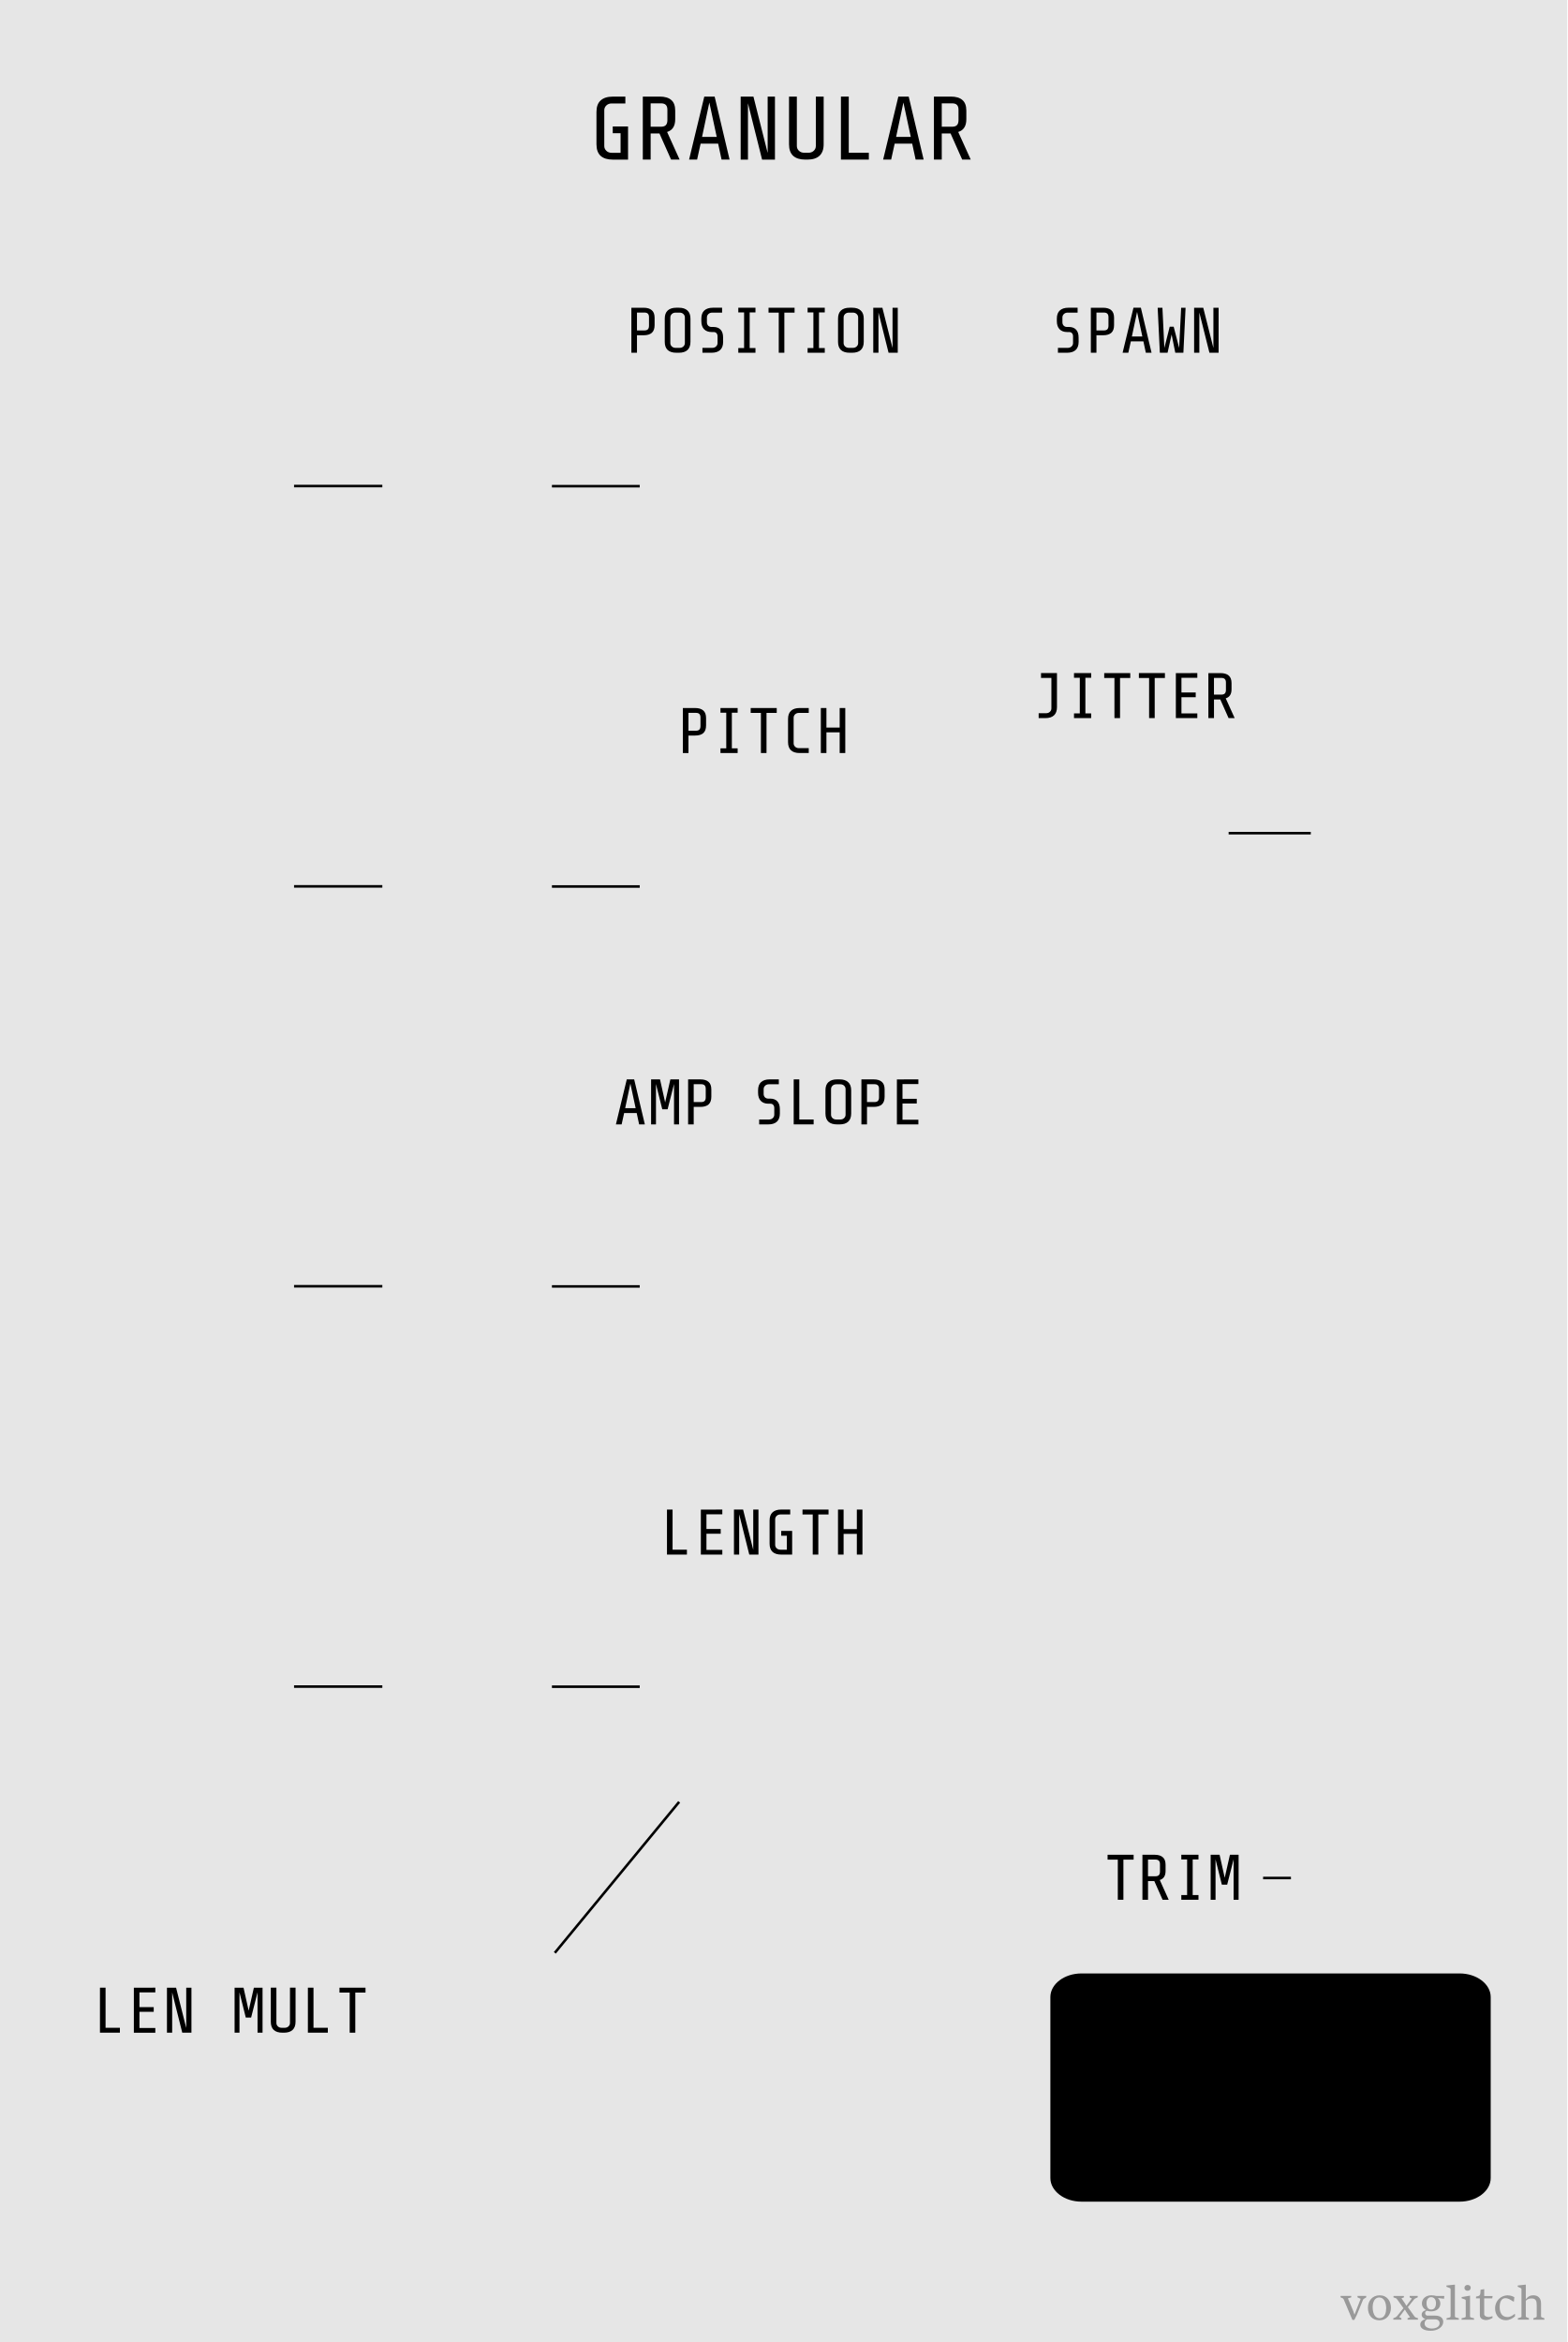
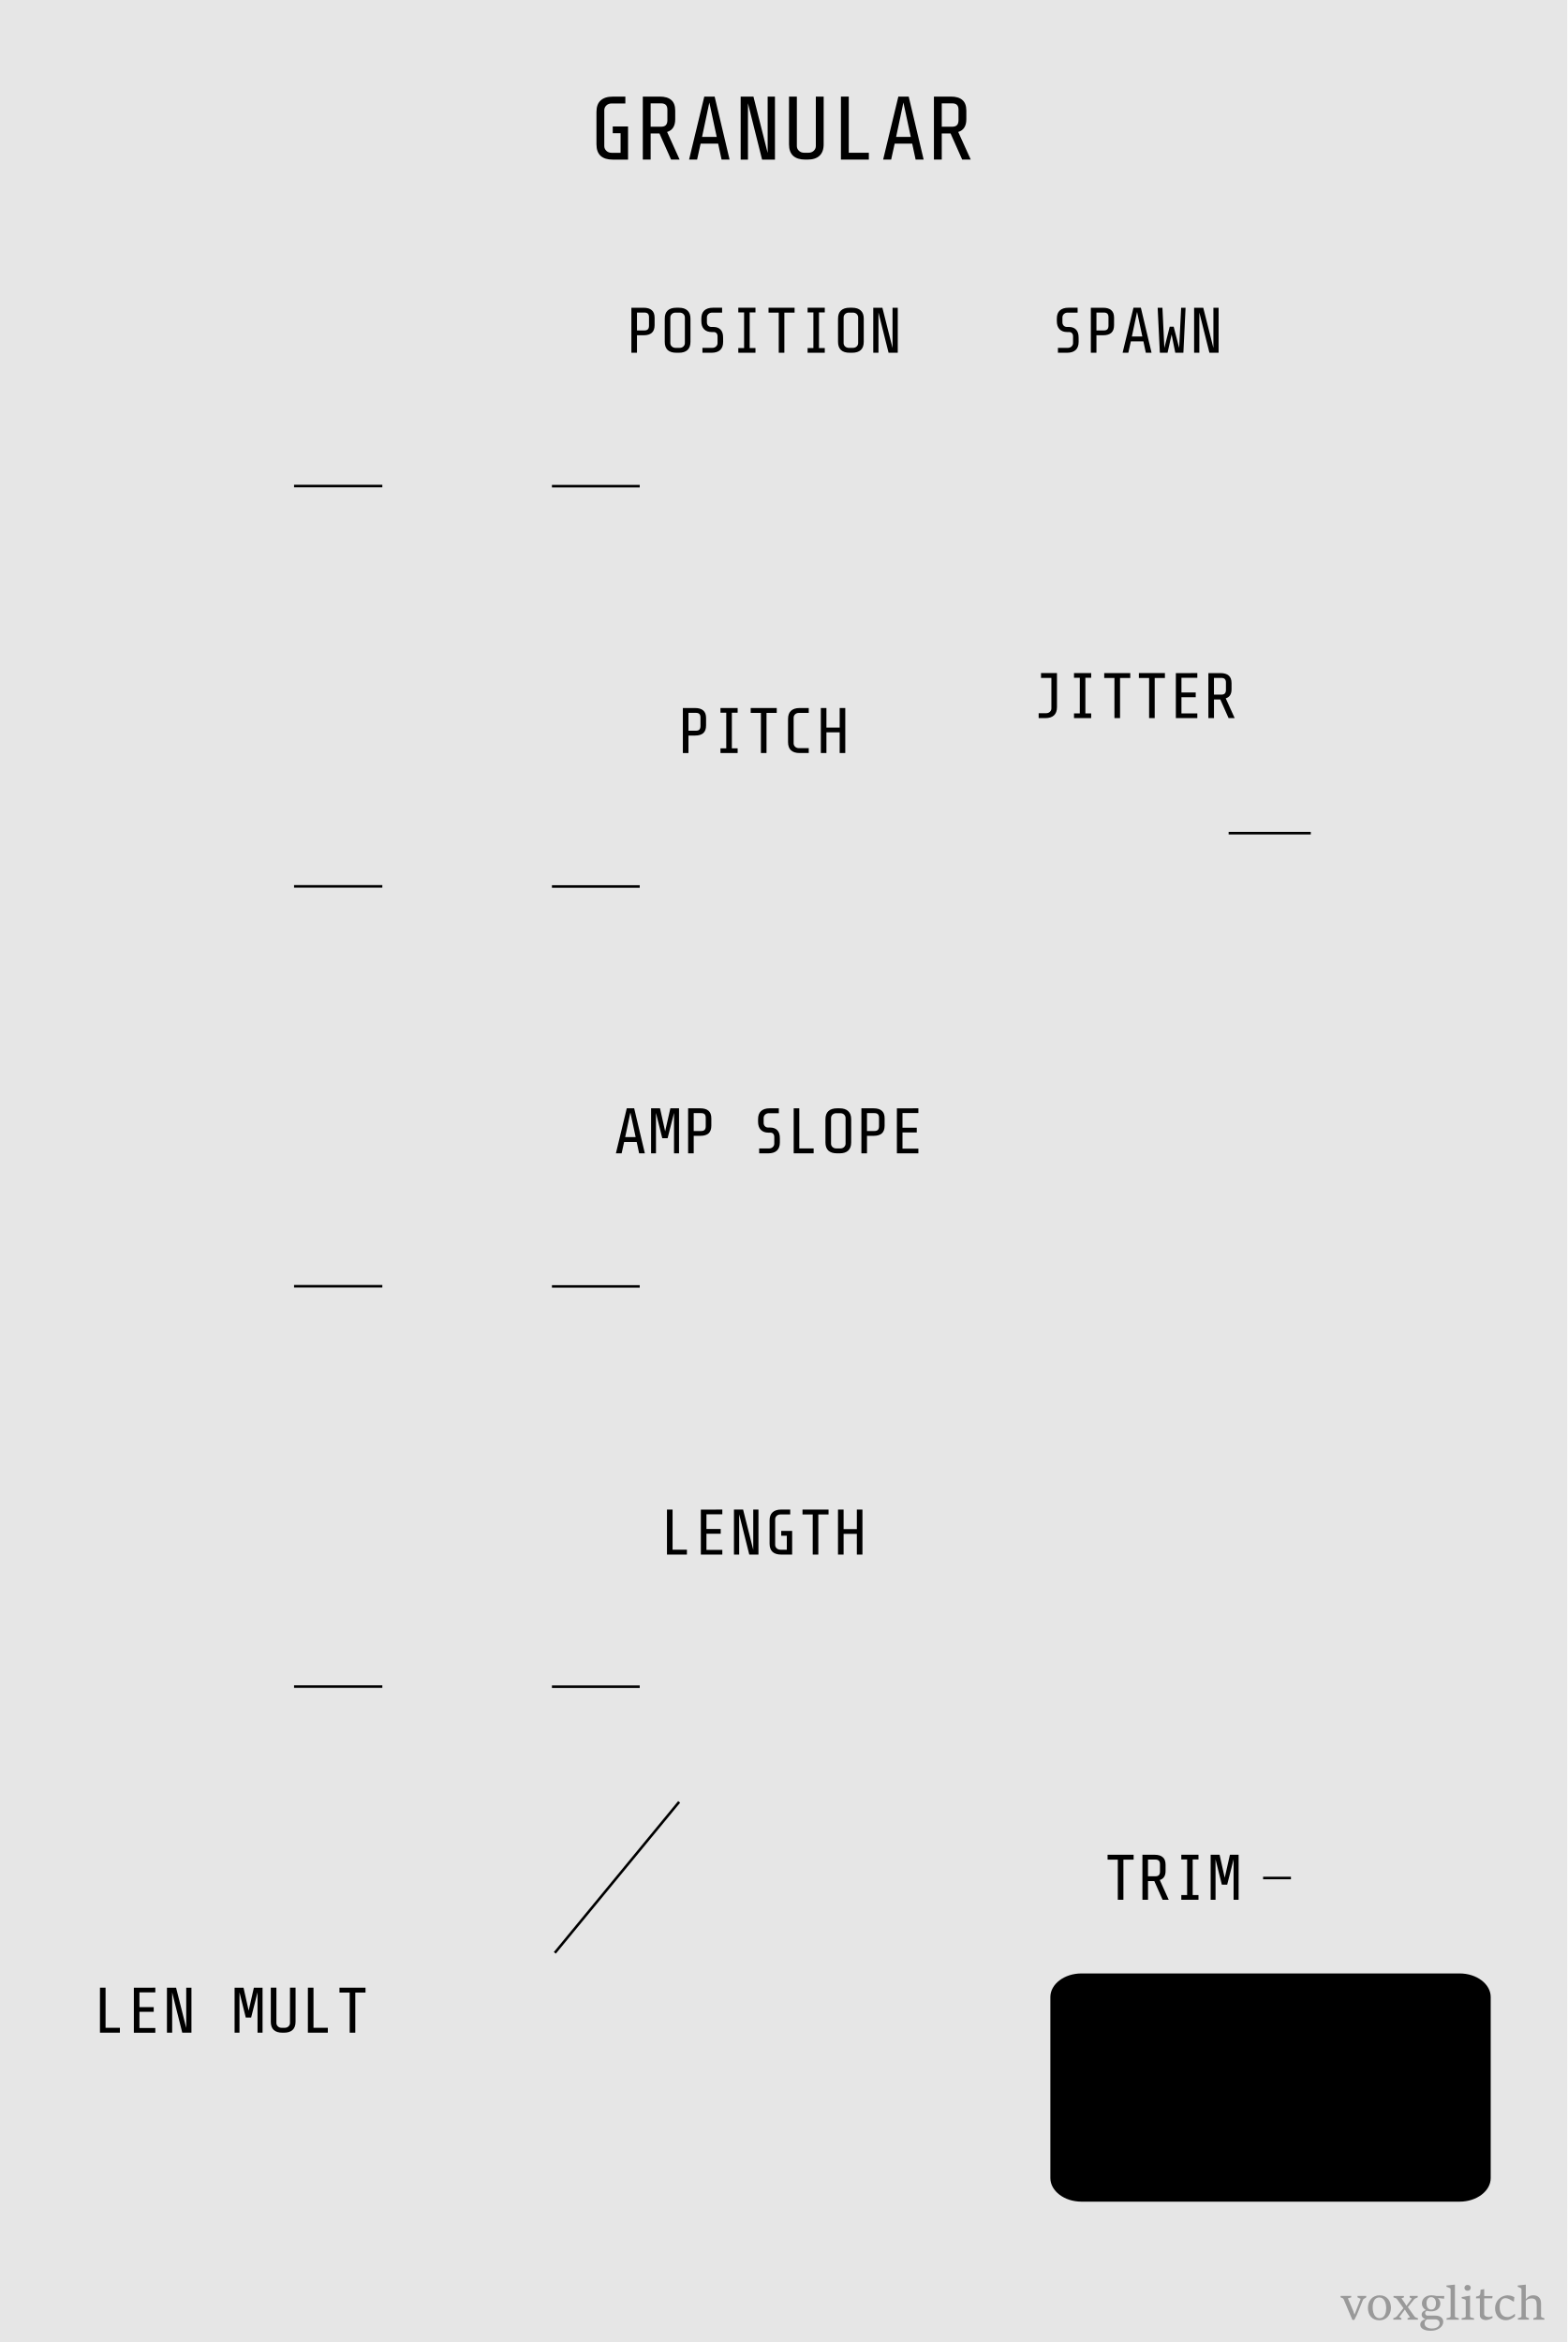
<svg xmlns="http://www.w3.org/2000/svg" width="86mm" height="128.5mm" viewBox="0 0 86 128.5" version="1.1" id="svg11003">
  <defs id="defs10997" />
  <g id="layer1" transform="translate(-64.79295,-47.16962)" style="display:inline">
    <path id="path33429" d="M 64.793,47.17 H 150.793 V 175.67 H 64.793 Z m 0,0" style="fill:#e6e6e6;fill-opacity:1;fill-rule:nonzero;stroke:none;stroke-width:0.46" />
    <path id="path36629" d="m 124.138,155.448 c -0.937,0 -1.706,0.581 -1.706,1.294 v 9.933 c 0,0.711 0.768,1.294 1.706,1.294 h 20.751 c 0.937,0 1.706,-0.583 1.706,-1.294 v -9.933 c 0,-0.713 -0.768,-1.294 -1.706,-1.294 z m 0,0" style="fill:#000000;fill-opacity:1;fill-rule:nonzero;stroke:none;stroke-width:0.524" />
    <text xml:space="preserve" style="font-style:normal;font-weight:normal;font-size:4.586px;line-height:1.25;font-family:sans-serif;letter-spacing:0px;word-spacing:0px;fill:#000000;fill-opacity:1;stroke:none;stroke-width:0.265" x="75.943" y="53.772" id="text110">
      <tspan id="tspan108" x="75.943" y="57.956" style="font-size:4.586px;stroke-width:0.265" />
    </text>
    <g aria-label="voxglitch" style="font-style:normal;font-variant:normal;font-weight:normal;font-stretch:normal;font-size:3.881px;line-height:1.25;font-family:'Sitka Subheading';-inkscape-font-specification:'Sitka Subheading';letter-spacing:0px;word-spacing:0px;fill:#999999;fill-opacity:1;stroke:none;stroke-width:0.265" id="text939" transform="translate(-0.6600675,0.112353)">
      <path d="m 139.184,173.209 q -0.01,-0.025 -0.029,-0.039 -0.018,-0.014 -0.043,-0.023 l -0.095,-0.039 v -0.078 h 0.585 v 0.078 l -0.184,0.054 0.297,0.701 0.059,0.178 h 0.014 l 0.332,-0.853 -0.174,-0.08 v -0.078 h 0.479 v 0.078 l -0.099,0.061 q -0.025,0.013 -0.044,0.026 -0.019,0.014 -0.029,0.036 l -0.344,0.839 -0.137,0.273 h -0.108 z" style="font-size:2.822px;fill:#999999;stroke-width:0.265" id="path941" />
      <path d="m 141.143,174.366 q -0.14,0 -0.256,-0.048 -0.115,-0.048 -0.198,-0.135 -0.082,-0.089 -0.127,-0.216 -0.044,-0.127 -0.044,-0.283 0,-0.145 0.044,-0.271 0.045,-0.125 0.127,-0.218 0.083,-0.093 0.201,-0.145 0.118,-0.054 0.266,-0.054 0.161,0 0.277,0.056 0.118,0.056 0.194,0.151 0.078,0.094 0.115,0.218 0.038,0.123 0.038,0.258 0,0.143 -0.044,0.268 -0.044,0.125 -0.127,0.22 -0.082,0.093 -0.199,0.147 -0.118,0.053 -0.267,0.053 z m 0.019,-0.118 q 0.105,0 0.174,-0.051 0.07,-0.051 0.11,-0.13 0.041,-0.08 0.058,-0.176 0.016,-0.097 0.016,-0.186 0,-0.109 -0.021,-0.214 -0.02,-0.107 -0.067,-0.191 -0.045,-0.084 -0.118,-0.135 -0.073,-0.051 -0.177,-0.051 -0.07,0 -0.124,0.024 -0.053,0.024 -0.093,0.064 -0.04,0.04 -0.068,0.094 -0.026,0.053 -0.044,0.113 -0.016,0.06 -0.024,0.123 -0.006,0.063 -0.006,0.122 0,0.067 0.008,0.137 0.008,0.069 0.025,0.135 0.019,0.065 0.048,0.124 0.029,0.059 0.071,0.103 0.043,0.044 0.099,0.07 0.058,0.026 0.132,0.026 z" style="font-size:2.822px;fill:#999999;stroke-width:0.265" id="path943" />
      <path d="m 141.909,174.254 0.112,-0.046 q 0.026,-0.01 0.05,-0.029 0.025,-0.02 0.039,-0.036 l 0.356,-0.442 -0.349,-0.488 q -0.015,-0.023 -0.035,-0.039 -0.02,-0.018 -0.049,-0.026 l -0.113,-0.039 v -0.078 h 0.572 v 0.078 l -0.134,0.051 0.196,0.281 0.069,0.124 h 0.009 l 0.294,-0.393 -0.119,-0.064 v -0.078 h 0.443 v 0.078 l -0.112,0.048 q -0.026,0.01 -0.05,0.029 -0.023,0.019 -0.038,0.036 l -0.342,0.424 0.361,0.505 q 0.016,0.023 0.036,0.04 0.021,0.016 0.049,0.025 l 0.109,0.038 v 0.079 h -0.572 v -0.079 l 0.137,-0.05 -0.209,-0.3 -0.069,-0.123 h -0.009 l -0.306,0.41 0.119,0.063 v 0.079 h -0.444 z" style="font-size:2.822px;fill:#999999;stroke-width:0.265" id="path945" />
      <path d="m 143.669,174.298 q -0.033,-0.01 -0.069,-0.029 -0.035,-0.019 -0.065,-0.048 -0.03,-0.029 -0.05,-0.068 -0.019,-0.04 -0.019,-0.092 0,-0.058 0.021,-0.1 0.023,-0.044 0.056,-0.074 0.034,-0.031 0.075,-0.05 0.041,-0.019 0.079,-0.028 v -0.009 q -0.039,-0.023 -0.078,-0.054 -0.039,-0.033 -0.07,-0.076 -0.03,-0.044 -0.05,-0.1 -0.019,-0.058 -0.019,-0.13 0,-0.093 0.036,-0.174 0.038,-0.082 0.105,-0.142 0.068,-0.06 0.163,-0.094 0.095,-0.035 0.212,-0.035 0.075,0 0.143,0.01 0.068,0.01 0.13,0.026 h 0.44 l -0.015,0.154 -0.332,-0.043 v 0.008 q 0.03,0.033 0.054,0.065 0.024,0.033 0.04,0.069 0.018,0.035 0.026,0.075 0.009,0.039 0.009,0.085 0,0.093 -0.035,0.172 -0.034,0.079 -0.099,0.138 -0.065,0.058 -0.161,0.09 -0.094,0.033 -0.216,0.033 -0.031,0 -0.064,-0.003 -0.031,-0.004 -0.06,-0.008 -0.029,-0.005 -0.054,-0.011 -0.024,-0.006 -0.04,-0.013 -0.019,0.004 -0.038,0.015 -0.018,0.011 -0.033,0.029 -0.015,0.016 -0.025,0.039 -0.009,0.023 -0.009,0.049 0,0.026 0.009,0.05 0.009,0.023 0.024,0.04 0.015,0.018 0.034,0.03 0.02,0.011 0.041,0.015 h 0.443 q 0.125,0 0.209,0.03 0.085,0.03 0.137,0.079 0.053,0.049 0.074,0.109 0.023,0.059 0.023,0.118 0,0.109 -0.054,0.199 -0.053,0.092 -0.146,0.157 -0.093,0.067 -0.218,0.103 -0.125,0.036 -0.27,0.036 -0.124,0 -0.23,-0.021 -0.104,-0.021 -0.181,-0.064 -0.076,-0.041 -0.12,-0.103 -0.043,-0.061 -0.043,-0.142 0,-0.065 0.023,-0.115 0.024,-0.05 0.061,-0.088 0.038,-0.036 0.086,-0.061 0.05,-0.025 0.105,-0.04 z m 0.32,-0.521 q 0.064,0 0.113,-0.024 0.049,-0.024 0.082,-0.069 0.033,-0.045 0.049,-0.109 0.018,-0.065 0.018,-0.147 0,-0.079 -0.019,-0.14 -0.019,-0.061 -0.054,-0.104 -0.034,-0.043 -0.083,-0.064 -0.048,-0.023 -0.107,-0.023 -0.058,0 -0.104,0.021 -0.046,0.021 -0.08,0.064 -0.034,0.041 -0.053,0.104 -0.018,0.061 -0.018,0.143 0,0.083 0.018,0.148 0.019,0.064 0.051,0.109 0.034,0.044 0.082,0.068 0.048,0.023 0.105,0.023 z m -0.214,0.536 q -0.024,0.006 -0.05,0.024 -0.026,0.018 -0.048,0.046 -0.021,0.029 -0.035,0.069 -0.014,0.041 -0.014,0.094 0,0.053 0.019,0.094 0.019,0.041 0.05,0.071 0.033,0.03 0.074,0.05 0.041,0.02 0.085,0.033 0.044,0.013 0.087,0.018 0.044,0.005 0.08,0.005 0.078,0 0.154,-0.016 0.078,-0.015 0.138,-0.051 0.061,-0.035 0.099,-0.092 0.038,-0.055 0.038,-0.134 0,-0.036 -0.015,-0.074 -0.014,-0.038 -0.045,-0.068 -0.03,-0.03 -0.08,-0.049 -0.049,-0.02 -0.117,-0.02 z" style="font-size:2.822px;fill:#999999;stroke-width:0.265" id="path947" />
      <path d="m 144.832,174.254 0.169,-0.044 q 0.024,-0.006 0.038,-0.021 0.015,-0.016 0.015,-0.043 v -1.483 q 0,-0.029 -0.016,-0.046 -0.016,-0.019 -0.046,-0.029 l -0.166,-0.061 v -0.07 l 0.465,-0.048 v 1.737 q 0,0.026 0.015,0.043 0.016,0.016 0.038,0.021 l 0.161,0.044 v 0.079 h -0.672 z" style="font-size:2.822px;fill:#999999;stroke-width:0.265" id="path949" />
      <path d="m 145.984,172.747 q -0.035,0 -0.067,-0.011 -0.03,-0.013 -0.054,-0.033 -0.023,-0.02 -0.036,-0.049 -0.014,-0.03 -0.014,-0.067 0,-0.036 0.014,-0.067 0.014,-0.03 0.036,-0.05 0.024,-0.021 0.054,-0.033 0.031,-0.011 0.067,-0.011 0.038,0 0.07,0.011 0.033,0.01 0.055,0.03 0.024,0.02 0.036,0.049 0.014,0.028 0.014,0.064 0,0.038 -0.014,0.068 -0.013,0.03 -0.036,0.053 -0.024,0.021 -0.056,0.034 -0.033,0.011 -0.069,0.011 z m -0.326,1.508 0.173,-0.044 q 0.024,-0.006 0.039,-0.021 0.015,-0.016 0.015,-0.043 v -0.858 q 0,-0.029 -0.016,-0.046 -0.016,-0.019 -0.048,-0.029 l -0.159,-0.055 v -0.07 l 0.459,-0.074 v 1.133 q 0,0.026 0.015,0.043 0.016,0.016 0.038,0.021 l 0.167,0.044 v 0.079 h -0.682 z" style="font-size:2.822px;fill:#999999;stroke-width:0.265" id="path951" />
      <path d="m 146.66,173.163 h -0.209 v -0.097 q 0.051,-0.01 0.093,-0.019 0.043,-0.009 0.073,-0.028 0.03,-0.02 0.048,-0.055 0.019,-0.035 0.023,-0.097 l 0.01,-0.174 0.201,-0.039 v 0.38 h 0.46 l -0.019,0.128 h -0.442 v 0.87 q 0,0.041 0.026,0.07 0.026,0.029 0.064,0.048 0.039,0.019 0.08,0.028 0.041,0.008 0.073,0.008 0.021,0 0.048,-0.004 0.028,-0.005 0.053,-0.01 0.025,-0.006 0.046,-0.014 0.023,-0.008 0.034,-0.013 h 0.033 v 0.089 q -0.018,0.011 -0.054,0.031 -0.035,0.02 -0.083,0.04 -0.046,0.02 -0.103,0.034 -0.055,0.015 -0.112,0.015 -0.07,0 -0.133,-0.018 -0.061,-0.018 -0.108,-0.05 -0.046,-0.033 -0.074,-0.08 -0.028,-0.049 -0.028,-0.112 z" style="font-size:2.822px;fill:#999999;stroke-width:0.265" id="path953" />
      <path d="m 148.588,174.023 v 0.124 q -0.043,0.038 -0.097,0.076 -0.053,0.038 -0.117,0.069 -0.063,0.031 -0.135,0.05 -0.073,0.02 -0.154,0.02 -0.135,0 -0.245,-0.05 -0.109,-0.05 -0.186,-0.138 -0.076,-0.089 -0.118,-0.208 -0.04,-0.119 -0.04,-0.258 0,-0.1 0.024,-0.192 0.025,-0.092 0.07,-0.171 0.045,-0.079 0.108,-0.143 0.064,-0.065 0.14,-0.11 0.078,-0.045 0.167,-0.07 0.089,-0.025 0.186,-0.025 0.074,0 0.13,0.013 0.058,0.011 0.1,0.028 0.044,0.015 0.074,0.033 0.031,0.016 0.055,0.026 l -0.02,0.235 h -0.046 q -0.048,-0.03 -0.095,-0.061 -0.046,-0.033 -0.098,-0.058 -0.05,-0.026 -0.108,-0.043 -0.058,-0.018 -0.129,-0.018 -0.023,0 -0.049,0.006 -0.026,0.005 -0.053,0.016 -0.026,0.011 -0.049,0.026 -0.023,0.015 -0.039,0.034 -0.02,0.023 -0.041,0.057 -0.02,0.033 -0.038,0.083 -0.016,0.049 -0.028,0.115 -0.01,0.067 -0.01,0.156 0,0.128 0.028,0.228 0.028,0.1 0.083,0.171 0.055,0.07 0.137,0.108 0.082,0.036 0.189,0.036 0.06,0 0.114,-0.018 0.055,-0.018 0.103,-0.041 0.048,-0.025 0.086,-0.054 0.04,-0.029 0.069,-0.051 z" style="font-size:2.822px;fill:#999999;stroke-width:0.265" id="path955" />
      <path d="m 148.745,174.254 0.146,-0.044 q 0.026,-0.008 0.039,-0.023 0.014,-0.015 0.014,-0.041 v -1.483 q 0,-0.029 -0.016,-0.046 -0.016,-0.018 -0.046,-0.029 l -0.144,-0.061 v -0.07 l 0.443,-0.048 v 0.739 0.068 q 0.055,-0.073 0.108,-0.115 0.054,-0.044 0.105,-0.067 0.053,-0.024 0.103,-0.031 0.051,-0.008 0.102,-0.008 0.086,0 0.162,0.026 0.076,0.025 0.133,0.079 0.058,0.054 0.09,0.139 0.033,0.085 0.033,0.203 v 0.697 q 0,0.031 0.015,0.048 0.015,0.016 0.036,0.023 l 0.133,0.044 v 0.079 h -0.605 v -0.079 l 0.133,-0.044 q 0.021,-0.006 0.036,-0.023 0.015,-0.016 0.015,-0.048 v -0.6 q 0,-0.088 -0.011,-0.156 -0.01,-0.069 -0.041,-0.117 -0.031,-0.049 -0.088,-0.074 -0.055,-0.025 -0.145,-0.025 -0.041,0 -0.084,0.006 -0.043,0.006 -0.084,0.021 -0.041,0.015 -0.079,0.04 -0.038,0.025 -0.067,0.061 v 0.848 q 0,0.026 0.014,0.041 0.015,0.015 0.039,0.023 l 0.118,0.044 v 0.079 h -0.605 z" style="font-size:2.822px;fill:#999999;stroke-width:0.265" id="path957" />
    </g>
    <text xml:space="preserve" style="font-style:normal;font-variant:normal;font-weight:normal;font-stretch:normal;font-size:3.881px;line-height:1.25;font-family:'Share Tech Mono';-inkscape-font-specification:'Share Tech Mono';letter-spacing:0px;word-spacing:0px;fill:#000000;fill-opacity:1;stroke:none;stroke-width:0.265" x="110.481" y="98.468" id="text2911">
      <tspan id="tspan2909" x="110.481" y="102" style="font-style:normal;font-variant:normal;font-weight:normal;font-stretch:normal;font-family:'Share Tech Mono';-inkscape-font-specification:'Share Tech Mono';stroke-width:0.265" />
    </text>
    <text xml:space="preserve" style="font-style:normal;font-variant:normal;font-weight:normal;font-stretch:normal;font-size:3.881px;line-height:1.25;font-family:'Share Tech Mono';-inkscape-font-specification:'Share Tech Mono';letter-spacing:0px;word-spacing:0px;fill:#000000;fill-opacity:1;stroke:none;stroke-width:0.265" x="101.74" y="99.555" id="text2915">
      <tspan id="tspan2913" x="101.74" y="103.087" style="font-style:normal;font-variant:normal;font-weight:normal;font-stretch:normal;font-family:'Share Tech Mono';-inkscape-font-specification:'Share Tech Mono';stroke-width:0.265" />
    </text>
    <g aria-label="TRIM" style="font-style:normal;font-variant:normal;font-weight:normal;font-stretch:normal;font-size:3.528px;line-height:1.25;font-family:'Share Tech Mono';-inkscape-font-specification:'Share Tech Mono';letter-spacing:0px;word-spacing:0px;fill:#000000;fill-opacity:1;stroke:none;stroke-width:0.265" id="text2947" transform="translate(-7.488645,15.29346)">
      <path d="m 133.621,136.111 v -2.201 h -0.561 v -0.268 h 1.429 v 0.268 H 133.928 v 2.201 z" style="font-size:3.528px;stroke-width:0.265" id="path3026" />
      <path d="m 135.279,135.088 v 1.023 h -0.307 v -2.469 h 0.663 q 0.3,0 0.452,0.134 0.155,0.131 0.155,0.416 v 0.339 q 0,0.399 -0.318,0.497 l 0.49,1.083 h -0.335 l -0.455,-1.023 z m 0.656,-0.928 q 0,-0.134 -0.064,-0.194 -0.06,-0.06 -0.194,-0.06 h -0.399 v 0.917 h 0.399 q 0.134,0 0.194,-0.06 0.064,-0.064 0.064,-0.198 z" style="font-size:3.528px;stroke-width:0.265" id="path3028" />
      <path d="m 137.424,135.853 v -1.954 h -0.318 v -0.258 h 0.942 v 0.258 h -0.318 v 1.954 h 0.318 v 0.258 h -0.942 v -0.258 z" style="font-size:3.528px;stroke-width:0.265" id="path3030" />
      <path d="m 139.623,135.282 h -0.293 l -0.346,-1.386 v 2.215 h -0.268 v -2.469 h 0.49 l 0.282,1.263 0.286,-1.263 h 0.476 v 2.469 h -0.275 v -2.215 z" style="font-size:3.528px;stroke-width:0.265" id="path3032" />
    </g>
    <g aria-label="JITTER" style="font-style:normal;font-variant:normal;font-weight:normal;font-stretch:normal;font-size:3.528px;line-height:1.25;font-family:'Share Tech Mono';-inkscape-font-specification:'Share Tech Mono';letter-spacing:0px;word-spacing:0px;fill:#000000;fill-opacity:1;stroke:none;stroke-width:0.265" id="text943" transform="translate(36.37785,14.117)">
      <path d="m 86.416,71.853 q 0,0.3 -0.166,0.452 -0.162,0.148 -0.469,0.148 H 85.411 V 72.185 h 0.406 q 0.131,0 0.212,-0.078 0.081,-0.078 0.081,-0.187 V 70.248 H 85.541 v -0.265 h 0.875 z" style="font-size:3.528px;stroke-width:0.265" id="path946" />
      <path d="m 87.669,72.195 v -1.954 h -0.318 v -0.258 h 0.942 v 0.258 h -0.318 v 1.954 h 0.318 v 0.258 h -0.942 v -0.258 z" style="font-size:3.528px;stroke-width:0.265" id="path948" />
      <path d="m 89.57,72.453 v -2.201 h -0.561 v -0.268 h 1.429 v 0.268 H 89.877 v 2.201 z" style="font-size:3.528px;stroke-width:0.265" id="path950" />
      <path d="M 91.472,72.453 V 70.251 H 90.911 V 69.983 H 92.34 v 0.268 h -0.561 v 2.201 z" style="font-size:3.528px;stroke-width:0.265" id="path952" />
      <path d="m 94.118,69.983 v 0.258 h -0.871 v 0.808 h 0.783 v 0.258 h -0.783 v 0.889 h 0.871 v 0.258 h -1.178 v -2.469 z" style="font-size:3.528px;stroke-width:0.265" id="path954" />
      <path d="m 95.032,71.43 v 1.023 h -0.307 v -2.469 h 0.663 q 0.3,0 0.452,0.134 0.155,0.131 0.155,0.416 v 0.339 q 0,0.399 -0.318,0.497 l 0.49,1.083 H 95.833 l -0.455,-1.023 z m 0.656,-0.928 q 0,-0.134 -0.064,-0.194 -0.06,-0.06 -0.194,-0.06 h -0.399 v 0.917 h 0.399 q 0.134,0 0.194,-0.06 0.064,-0.064 0.064,-0.198 z" style="font-size:3.528px;stroke-width:0.265" id="path956" />
    </g>
    <g aria-label="POSITION" style="font-style:normal;font-variant:normal;font-weight:normal;font-stretch:normal;font-size:3.528px;line-height:1.25;font-family:'Share Tech Mono';-inkscape-font-specification:'Share Tech Mono';letter-spacing:0px;word-spacing:0px;fill:#000000;fill-opacity:1;stroke:none;stroke-width:0.265" id="text1271" transform="translate(-1.8)">
      <path d="m 102.514,65.007 q 0,0.286 -0.152,0.423 -0.152,0.134 -0.448,0.134 h -0.367 v 0.96 h -0.307 v -2.469 h 0.667 q 0.3,0 0.452,0.134 0.155,0.131 0.155,0.416 z m -0.307,-0.434 q 0,-0.134 -0.064,-0.194 -0.06,-0.06 -0.194,-0.06 h -0.402 v 0.981 h 0.402 q 0.134,0 0.194,-0.06 0.064,-0.064 0.064,-0.198 z" style="stroke-width:0.265" id="path1315" />
      <path d="m 104.482,65.924 q 0,0.3 -0.166,0.452 -0.162,0.148 -0.469,0.148 h -0.141 q -0.307,0 -0.473,-0.148 -0.162,-0.152 -0.162,-0.452 v -1.27 q 0,-0.3 0.162,-0.448 0.166,-0.152 0.473,-0.152 h 0.141 q 0.307,0 0.469,0.152 0.166,0.148 0.166,0.448 z m -0.307,-1.337 q 0,-0.109 -0.081,-0.187 -0.081,-0.078 -0.212,-0.078 h -0.212 q -0.131,0 -0.212,0.078 -0.081,0.078 -0.081,0.187 v 1.404 q 0,0.109 0.081,0.187 0.081,0.078 0.212,0.078 h 0.212 q 0.131,0 0.212,-0.078 0.081,-0.078 0.081,-0.187 z" style="stroke-width:0.265" id="path1317" />
      <path d="m 106.275,65.924 q 0,0.3 -0.166,0.452 -0.162,0.148 -0.469,0.148 h -0.501 V 66.256 h 0.536 q 0.131,0 0.212,-0.078 0.081,-0.078 0.081,-0.187 v -0.367 q 0,-0.106 -0.056,-0.169 -0.053,-0.067 -0.162,-0.067 h -0.106 q -0.261,0 -0.413,-0.152 -0.152,-0.155 -0.152,-0.448 v -0.134 q 0,-0.3 0.162,-0.448 0.166,-0.152 0.473,-0.152 h 0.504 v 0.268 h -0.54 q -0.131,0 -0.212,0.078 -0.081,0.078 -0.081,0.187 v 0.268 q 0,0.109 0.07,0.183 0.071,0.071 0.183,0.071 h 0.106 q 0.25,0 0.388,0.145 0.141,0.145 0.141,0.437 z" style="stroke-width:0.265" id="path1319" />
      <path d="m 107.425,66.266 v -1.954 h -0.318 v -0.258 h 0.942 v 0.258 h -0.318 v 1.954 h 0.318 v 0.258 h -0.942 v -0.258 z" style="stroke-width:0.265" id="path1321" />
      <path d="m 109.327,66.524 v -2.201 h -0.561 v -0.268 h 1.429 v 0.268 h -0.561 v 2.201 z" style="stroke-width:0.265" id="path1323" />
      <path d="m 111.228,66.266 v -1.954 h -0.318 v -0.258 h 0.942 v 0.258 h -0.318 v 1.954 h 0.318 v 0.258 h -0.942 v -0.258 z" style="stroke-width:0.265" id="path1325" />
      <path d="m 113.991,65.924 q 0,0.3 -0.166,0.452 -0.162,0.148 -0.469,0.148 h -0.141 q -0.307,0 -0.473,-0.148 -0.162,-0.152 -0.162,-0.452 v -1.27 q 0,-0.3 0.162,-0.448 0.166,-0.152 0.473,-0.152 h 0.141 q 0.307,0 0.469,0.152 0.166,0.148 0.166,0.448 z M 113.684,64.587 q 0,-0.109 -0.081,-0.187 -0.081,-0.078 -0.212,-0.078 h -0.212 q -0.131,0 -0.212,0.078 -0.081,0.078 -0.081,0.187 v 1.404 q 0,0.109 0.081,0.187 0.081,0.078 0.212,0.078 h 0.212 q 0.131,0 0.212,-0.078 0.081,-0.078 0.081,-0.187 z" style="stroke-width:0.265" id="path1327" />
      <path d="m 114.799,66.524 h -0.286 v -2.469 h 0.501 l 0.557,2.208 v -2.208 h 0.286 v 2.469 h -0.504 L 114.799,64.315 Z" style="stroke-width:0.265" id="path1329" />
    </g>
    <g aria-label="PITCH" transform="matrix(0.2645833,0,0,0.2645833,122.3937,58.07033)" style="font-style:normal;font-variant:normal;font-weight:normal;font-stretch:normal;font-size:13.333px;line-height:1.25;font-family:'Share Tech Mono';-inkscape-font-specification:'Share Tech Mono';letter-spacing:0px;word-spacing:0px;fill:#000000;fill-opacity:1;stroke:none" id="flowRoot1275">
      <path d="m -71.264,109.226 q 0,1.08 -0.573,1.6 -0.573,0.507 -1.693,0.507 h -1.387 v 3.627 h -1.16 v -9.333 h 2.52 q 1.133,0 1.707,0.507 0.587,0.493 0.587,1.573 z m -1.16,-1.64 q 0,-0.507 -0.24,-0.733 -0.227,-0.227 -0.733,-0.227 h -1.52 v 3.707 h 1.52 q 0.507,0 0.733,-0.227 0.24,-0.24 0.24,-0.747 z" id="path1901" />
      <path d="m -67.077,113.986 v -7.387 h -1.2 v -0.973 h 3.56 v 0.973 h -1.2 v 7.387 h 1.2 v 0.973 h -3.56 v -0.973 z" id="path1903" />
      <path d="m -59.889,114.959 v -8.32 h -2.12 v -1.013 h 5.4 v 1.013 h -2.12 v 8.32 z" id="path1905" />
      <path d="m -51.862,114.959 q -1.16,0 -1.787,-0.56 -0.613,-0.573 -0.613,-1.707 v -4.8 q 0,-1.133 0.613,-1.693 0.627,-0.573 1.787,-0.573 h 1.893 v 1.013 h -2.027 q -0.493,0 -0.8,0.293 -0.307,0.293 -0.307,0.707 v 5.307 q 0,0.413 0.307,0.707 0.307,0.293 0.8,0.293 h 2.027 v 1.013 z" id="path1907" />
      <path d="m -46.301,110.666 v 4.293 h -1.16 v -9.333 h 1.16 v 4.053 h 2.747 v -4.053 h 1.16 v 9.333 h -1.16 v -4.293 z" id="path1909" />
    </g>
    <path style="display:inline;fill:none;fill-opacity:1;stroke:#000000;stroke-width:0.14px;stroke-linecap:butt;stroke-linejoin:miter;stroke-opacity:1" d="m 95.08,139.716 c 4.765,0 4.818,0 4.818,0" id="path27-1-2-2-3-7-9" />
    <path style="display:inline;fill:none;fill-opacity:1;stroke:#000000;stroke-width:0.14px;stroke-linecap:butt;stroke-linejoin:miter;stroke-opacity:1" d="m 80.929,139.709 c 4.791,0 4.844,0 4.844,0" id="path27-1-2-8-6-8" />
    <g id="g1786-9-4" style="display:inline;fill:none;fill-opacity:1;stroke:#000000;stroke-opacity:1" transform="translate(1.4583335e-8,-44.182)">
      <path id="path27-1-2-2-3-7-9-3" d="m 95.08,161.934 c 4.765,0 4.818,0 4.818,0" style="display:inline;fill:none;fill-opacity:1;stroke:#000000;stroke-width:0.14px;stroke-linecap:butt;stroke-linejoin:miter;stroke-opacity:1" />
      <path id="path27-1-2-8-6-8-7" d="m 80.929,161.927 c 4.791,0 4.844,0 4.844,0" style="display:inline;fill:none;fill-opacity:1;stroke:#000000;stroke-width:0.14px;stroke-linecap:butt;stroke-linejoin:miter;stroke-opacity:1" />
    </g>
    <g id="g1786-9-4-1" style="display:inline;fill:none;fill-opacity:1;stroke:#000000;stroke-opacity:1" transform="translate(1.4583335e-8,-66.126)">
      <path id="path27-1-2-2-3-7-9-3-2" d="m 95.08,161.934 c 4.765,0 4.818,0 4.818,0" style="display:inline;fill:none;fill-opacity:1;stroke:#000000;stroke-width:0.14px;stroke-linecap:butt;stroke-linejoin:miter;stroke-opacity:1" />
      <path id="path27-1-2-8-6-8-7-1" d="m 80.929,161.927 c 4.791,0 4.844,0 4.844,0" style="display:inline;fill:none;fill-opacity:1;stroke:#000000;stroke-width:0.14px;stroke-linecap:butt;stroke-linejoin:miter;stroke-opacity:1" />
    </g>
    <path style="display:inline;fill:none;fill-opacity:1;stroke:#000000;stroke-width:0.14px;stroke-linecap:butt;stroke-linejoin:miter;stroke-opacity:1" d="m 95.08,73.845 c 4.765,0 4.818,0 4.818,0" id="path27-1-2-2-3-7-9-3-2-0" />
    <path style="display:inline;fill:none;fill-opacity:1;stroke:#000000;stroke-width:0.14px;stroke-linecap:butt;stroke-linejoin:miter;stroke-opacity:1" d="m 80.929,73.838 c 4.791,0 4.844,0 4.844,0" id="path27-1-2-8-6-8-7-1-4" />
    <path style="display:inline;fill:none;fill-opacity:1;stroke:#000000;stroke-width:0.14px;stroke-linecap:butt;stroke-linejoin:miter;stroke-opacity:1" d="m 134.105,150.212 c 1.512,0 1.528,0 1.528,0" id="path27-1-2-2-3-7-9-5" />
    <path style="display:inline;fill:none;fill-opacity:1;stroke:#000000;stroke-width:0.14px;stroke-linecap:butt;stroke-linejoin:miter;stroke-opacity:1" d="m 132.214,92.883 c 4.458,0 4.508,0 4.508,0" id="path27-1-2-2-3-7-9-3-2-0-8-2" />
    <g aria-label="GRANULAR" style="font-style:normal;font-variant:normal;font-weight:normal;font-stretch:normal;font-size:4.939px;line-height:1.25;font-family:'Share Tech Mono';-inkscape-font-specification:'Share Tech Mono';letter-spacing:0px;word-spacing:0px;fill:#000000;fill-opacity:1;stroke:none;stroke-width:0.265" id="text934">
      <path d="m 98.413,55.927 q -0.43,0 -0.662,-0.207 -0.227,-0.212 -0.227,-0.632 v -1.778 q 0,-0.42 0.227,-0.627 0.232,-0.212 0.662,-0.212 h 0.696 v 0.375 h -0.746 q -0.183,0 -0.296,0.109 -0.114,0.109 -0.114,0.262 v 1.966 q 0,0.153 0.114,0.262 0.114,0.109 0.296,0.109 h 0.484 V 54.48 h -0.43 v -0.37 h 0.84 v 1.818 z" style="font-size:4.939px;stroke-width:0.265" id="path936" />
      <path d="m 100.497,54.494 v 1.432 h -0.43 v -3.457 h 0.929 q 0.42,0 0.632,0.188 0.217,0.183 0.217,0.583 v 0.474 q 0,0.558 -0.445,0.696 l 0.687,1.516 h -0.469 l -0.637,-1.432 z m 0.919,-1.299 q 0,-0.188 -0.089,-0.272 -0.084,-0.084 -0.272,-0.084 h -0.558 v 1.284 h 0.558 q 0.188,0 0.272,-0.084 0.089,-0.089 0.089,-0.277 z" style="font-size:4.939px;stroke-width:0.265" id="path938" />
      <path d="m 103.239,55.052 -0.193,0.874 h -0.44 l 0.835,-3.457 h 0.568 l 0.82,3.457 h -0.44 l -0.188,-0.874 z m 0.884,-0.37 -0.405,-1.887 -0.4,1.887 z" style="font-size:4.939px;stroke-width:0.265" id="path940" />
      <path d="m 105.837,55.927 h -0.4 v -3.457 h 0.701 l 0.78,3.092 v -3.092 h 0.4 v 3.457 h -0.706 L 105.837,52.835 Z" style="font-size:4.939px;stroke-width:0.265" id="path942" />
      <path d="m 109.991,55.087 q 0,0.42 -0.232,0.632 -0.227,0.207 -0.657,0.207 h -0.123 q -0.43,0 -0.662,-0.207 -0.227,-0.212 -0.227,-0.632 v -2.618 h 0.43 v 2.711 q 0,0.153 0.114,0.262 0.114,0.109 0.296,0.109 h 0.222 q 0.183,0 0.296,-0.109 0.114,-0.109 0.114,-0.262 v -2.711 h 0.43 z" style="font-size:4.939px;stroke-width:0.265" id="path944" />
      <path d="m 111.369,52.469 v 3.082 h 1.101 v 0.375 h -1.531 v -3.457 z" style="font-size:4.939px;stroke-width:0.265" id="path958" />
      <path d="m 113.888,55.052 -0.193,0.874 h -0.44 l 0.835,-3.457 h 0.568 l 0.82,3.457 h -0.44 l -0.188,-0.874 z m 0.884,-0.37 -0.405,-1.887 -0.4,1.887 z" style="font-size:4.939px;stroke-width:0.265" id="path960" />
      <path d="m 116.472,54.494 v 1.432 h -0.43 v -3.457 h 0.929 q 0.42,0 0.632,0.188 0.217,0.183 0.217,0.583 v 0.474 q 0,0.558 -0.445,0.696 l 0.687,1.516 h -0.469 l -0.637,-1.432 z m 0.919,-1.299 q 0,-0.188 -0.089,-0.272 -0.084,-0.084 -0.272,-0.084 h -0.558 v 1.284 h 0.558 q 0.188,0 0.272,-0.084 0.089,-0.089 0.089,-0.277 z" style="font-size:4.939px;stroke-width:0.265" id="path962" />
    </g>
    <g aria-label="SPAWN" style="font-style:normal;font-variant:normal;font-weight:normal;font-stretch:normal;font-size:3.528px;line-height:1.25;font-family:'Share Tech Mono';-inkscape-font-specification:'Share Tech Mono';letter-spacing:0px;word-spacing:0px;fill:#000000;fill-opacity:1;stroke:none;stroke-width:0.265" id="text936">
      <path d="m 123.983,65.924 q 0,0.3 -0.166,0.452 -0.162,0.148 -0.469,0.148 h -0.501 V 66.256 h 0.536 q 0.131,0 0.212,-0.078 0.081,-0.078 0.081,-0.187 v -0.367 q 0,-0.106 -0.056,-0.169 -0.053,-0.067 -0.162,-0.067 h -0.106 q -0.261,0 -0.413,-0.152 -0.152,-0.155 -0.152,-0.448 v -0.134 q 0,-0.3 0.162,-0.448 0.166,-0.152 0.473,-0.152 h 0.504 v 0.268 h -0.54 q -0.131,0 -0.212,0.078 -0.081,0.078 -0.081,0.187 v 0.268 q 0,0.109 0.07,0.183 0.071,0.071 0.183,0.071 h 0.106 q 0.25,0 0.388,0.145 0.141,0.145 0.141,0.437 z" style="stroke-width:0.265" id="path959" />
      <path d="m 125.927,65.007 q 0,0.286 -0.152,0.423 -0.152,0.134 -0.448,0.134 h -0.367 v 0.96 h -0.307 v -2.469 h 0.667 q 0.3,0 0.452,0.134 0.155,0.131 0.155,0.416 z m -0.307,-0.434 q 0,-0.134 -0.064,-0.194 -0.06,-0.06 -0.194,-0.06 h -0.402 v 0.981 h 0.402 q 0.134,0 0.194,-0.06 0.064,-0.064 0.064,-0.198 z" style="stroke-width:0.265" id="path961" />
      <path d="m 126.848,65.899 -0.138,0.624 h -0.314 l 0.596,-2.469 h 0.406 l 0.586,2.469 h -0.314 l -0.134,-0.624 z m 0.631,-0.265 -0.289,-1.348 -0.286,1.348 z" style="stroke-width:0.265" id="path963" />
      <path d="m 129.085,65.522 -0.222,1.002 h -0.423 l -0.12,-2.469 h 0.261 l 0.106,2.205 0.293,-1.164 h 0.219 l 0.3,1.164 0.109,-2.205 h 0.243 l -0.12,2.469 h -0.445 z" style="stroke-width:0.265" id="path965" />
      <path d="m 130.606,66.524 h -0.286 v -2.469 h 0.501 l 0.557,2.208 v -2.208 h 0.286 v 2.469 h -0.504 l -0.554,-2.208 z" style="stroke-width:0.265" id="path967" />
    </g>
    <g aria-label="LEN MULT" style="font-style:normal;font-variant:normal;font-weight:normal;font-stretch:normal;font-size:3.528px;line-height:1.25;font-family:'Share Tech Mono';-inkscape-font-specification:'Share Tech Mono';letter-spacing:0px;word-spacing:0px;fill:#000000;fill-opacity:1;stroke:none;stroke-width:0.265" id="text972" transform="translate(-49.53769,48.24815)">
      <path d="m 120.123,107.98 v 2.201 h 0.787 v 0.268 h -1.094 v -2.469 z" style="stroke-width:0.265" id="path974" />
      <path d="m 122.854,107.98 v 0.258 h -0.871 v 0.808 h 0.783 v 0.258 h -0.783 v 0.889 h 0.871 v 0.258 h -1.178 v -2.469 z" style="stroke-width:0.265" id="path976" />
      <path d="m 123.778,110.45 h -0.286 v -2.469 h 0.501 l 0.557,2.208 v -2.208 h 0.286 v 2.469 h -0.504 l -0.554,-2.208 z" style="stroke-width:0.265" id="path978" />
      <path d="m 128.111,109.621 h -0.293 l -0.346,-1.386 v 2.215 h -0.268 v -2.469 h 0.49 l 0.282,1.263 0.286,-1.263 h 0.476 v 2.469 h -0.275 v -2.215 z" style="stroke-width:0.265" id="path980" />
      <path d="m 130.549,109.85 q 0,0.3 -0.166,0.452 -0.162,0.148 -0.469,0.148 h -0.088 q -0.307,0 -0.473,-0.148 -0.162,-0.152 -0.162,-0.452 v -1.87 h 0.307 v 1.937 q 0,0.109 0.081,0.187 0.081,0.078 0.212,0.078 h 0.159 q 0.131,0 0.212,-0.078 0.081,-0.078 0.081,-0.187 v -1.937 h 0.307 z" style="stroke-width:0.265" id="path982" />
      <path d="m 131.533,107.98 v 2.201 h 0.787 v 0.268 h -1.094 v -2.469 z" style="stroke-width:0.265" id="path984" />
      <path d="m 133.52,110.45 v -2.201 h -0.561 v -0.268 h 1.429 v 0.268 h -0.561 v 2.201 z" style="stroke-width:0.265" id="path986" />
    </g>
    <g aria-label="LENGTH" style="font-style:normal;font-variant:normal;font-weight:normal;font-stretch:normal;font-size:3.528px;line-height:1.25;font-family:'Share Tech Mono';-inkscape-font-specification:'Share Tech Mono';letter-spacing:0px;word-spacing:0px;display:inline;fill:#000000;fill-opacity:1;stroke:none;stroke-width:0.265" id="text2919-5" transform="translate(-1.405896,26.23773)">
      <path d="m 103.106,103.759 v 2.201 h 0.787 v 0.268 h -1.094 v -2.469 z" style="font-size:3.528px;fill:#000000;fill-opacity:1;stroke-width:0.265" id="path2977-4" />
      <path d="m 105.836,103.759 v 0.258 h -0.871 v 0.808 h 0.783 v 0.258 h -0.783 v 0.889 h 0.871 v 0.258 h -1.178 v -2.469 z" style="font-size:3.528px;fill:#000000;fill-opacity:1;stroke-width:0.265" id="path2979-2" />
      <path d="m 106.761,106.228 h -0.286 v -2.469 h 0.501 l 0.557,2.208 v -2.208 h 0.286 v 2.469 h -0.504 l -0.554,-2.208 z" style="font-size:3.528px;fill:#000000;fill-opacity:1;stroke-width:0.265" id="path2981-6" />
      <path d="m 109.065,106.228 q -0.307,0 -0.473,-0.148 -0.162,-0.152 -0.162,-0.452 v -1.27 q 0,-0.3 0.162,-0.448 0.166,-0.152 0.473,-0.152 h 0.497 v 0.268 h -0.533 q -0.131,0 -0.212,0.078 -0.081,0.078 -0.081,0.187 v 1.404 q 0,0.109 0.081,0.187 0.081,0.078 0.212,0.078 h 0.346 v -0.766 h -0.307 v -0.265 h 0.6 v 1.298 z" style="font-size:3.528px;fill:#000000;fill-opacity:1;stroke-width:0.265" id="path2983-9" />
      <path d="m 110.797,106.228 v -2.201 h -0.561 v -0.268 h 1.429 v 0.268 h -0.561 v 2.201 z" style="font-size:3.528px;fill:#000000;fill-opacity:1;stroke-width:0.265" id="path2985-3" />
      <path d="m 112.491,105.092 v 1.136 h -0.307 v -2.469 h 0.307 v 1.072 h 0.727 v -1.072 h 0.307 v 2.469 h -0.307 v -1.136 z" style="font-size:3.528px;fill:#000000;fill-opacity:1;stroke-width:0.265" id="path2987-3" />
    </g>
-     <g aria-label="AMP SLOPE" style="font-style:normal;font-variant:normal;font-weight:normal;font-stretch:normal;font-size:3.528px;line-height:1.25;font-family:'Share Tech Mono';-inkscape-font-specification:'Share Tech Mono';letter-spacing:0px;word-spacing:0px;fill:#000000;fill-opacity:1;stroke:none;stroke-width:0.265" id="text1026">
+     <g aria-label="AMP SLOPE" style="font-style:normal;font-variant:normal;font-weight:normal;font-stretch:normal;font-size:3.528px;line-height:1.25;font-family:'Share Tech Mono';-inkscape-font-specification:'Share Tech Mono';letter-spacing:0px;word-spacing:0px;fill:#000000;fill-opacity:1;stroke:none;stroke-width:0.265" id="text1026" transform="translate(0,1.5875)">
      <path d="m 99.043,108.238 -0.138,0.624 h -0.314 l 0.596,-2.469 h 0.406 l 0.586,2.469 h -0.314 l -0.134,-0.624 z m 0.631,-0.265 -0.289,-1.348 -0.286,1.348 z" style="stroke-width:0.265" id="path1028" />
      <path d="m 101.428,108.033 h -0.293 l -0.346,-1.386 v 2.215 h -0.268 v -2.469 h 0.49 l 0.282,1.263 0.286,-1.263 h 0.476 v 2.469 h -0.275 v -2.215 z" style="stroke-width:0.265" id="path1030" />
      <path d="m 103.827,107.345 q 0,0.286 -0.152,0.423 -0.152,0.134 -0.448,0.134 h -0.367 v 0.96 h -0.307 v -2.469 h 0.667 q 0.3,0 0.452,0.134 0.155,0.131 0.155,0.416 z m -0.307,-0.434 q 0,-0.134 -0.064,-0.194 -0.06,-0.06 -0.194,-0.06 h -0.402 v 0.981 h 0.402 q 0.134,0 0.194,-0.06 0.064,-0.064 0.064,-0.198 z" style="stroke-width:0.265" id="path1032" />
      <path d="m 107.588,108.263 q 0,0.3 -0.166,0.452 -0.162,0.148 -0.469,0.148 h -0.501 v -0.268 h 0.536 q 0.131,0 0.212,-0.078 0.081,-0.078 0.081,-0.187 v -0.367 q 0,-0.106 -0.056,-0.169 -0.053,-0.067 -0.162,-0.067 h -0.106 q -0.261,0 -0.413,-0.152 -0.152,-0.155 -0.152,-0.448 v -0.134 q 0,-0.3 0.162,-0.448 0.166,-0.152 0.473,-0.152 h 0.504 v 0.268 h -0.54 q -0.131,0 -0.212,0.078 -0.081,0.078 -0.081,0.187 v 0.268 q 0,0.109 0.071,0.183 0.071,0.071 0.183,0.071 h 0.106 q 0.25,0 0.388,0.145 0.141,0.145 0.141,0.437 z" style="stroke-width:0.265" id="path1034" />
      <path d="m 108.654,106.393 v 2.201 h 0.787 v 0.268 h -1.094 v -2.469 z" style="stroke-width:0.265" id="path1036" />
      <path d="m 111.501,108.263 q 0,0.3 -0.166,0.452 -0.162,0.148 -0.469,0.148 h -0.141 q -0.307,0 -0.473,-0.148 -0.162,-0.152 -0.162,-0.452 v -1.27 q 0,-0.3 0.162,-0.448 0.166,-0.152 0.473,-0.152 h 0.141 q 0.307,0 0.469,0.152 0.166,0.148 0.166,0.448 z m -0.307,-1.337 q 0,-0.109 -0.081,-0.187 -0.081,-0.078 -0.212,-0.078 h -0.212 q -0.131,0 -0.212,0.078 -0.081,0.078 -0.081,0.187 v 1.404 q 0,0.109 0.081,0.187 0.081,0.078 0.212,0.078 h 0.212 q 0.131,0 0.212,-0.078 0.081,-0.078 0.081,-0.187 z" style="stroke-width:0.265" id="path1038" />
      <path d="m 113.336,107.345 q 0,0.286 -0.152,0.423 -0.152,0.134 -0.448,0.134 h -0.367 v 0.96 h -0.307 v -2.469 h 0.667 q 0.3,0 0.452,0.134 0.155,0.131 0.155,0.416 z m -0.307,-0.434 q 0,-0.134 -0.064,-0.194 -0.06,-0.06 -0.194,-0.06 h -0.402 v 0.981 h 0.402 q 0.134,0 0.194,-0.06 0.064,-0.064 0.064,-0.198 z" style="stroke-width:0.265" id="path1040" />
      <path d="m 115.188,106.393 v 0.258 h -0.871 v 0.808 h 0.783 v 0.258 h -0.783 v 0.889 h 0.871 v 0.258 h -1.178 v -2.469 z" style="stroke-width:0.265" id="path1042" />
    </g>
    <path style="display:inline;fill:none;fill-opacity:1;stroke:#000000;stroke-width:0.14px;stroke-linecap:butt;stroke-linejoin:miter;stroke-opacity:1" d="m 95.239,154.317 c 6.749,-8.191 6.823,-8.282 6.823,-8.282" id="path27-1-2-2-3-7-9-1" />
  </g>
</svg>
